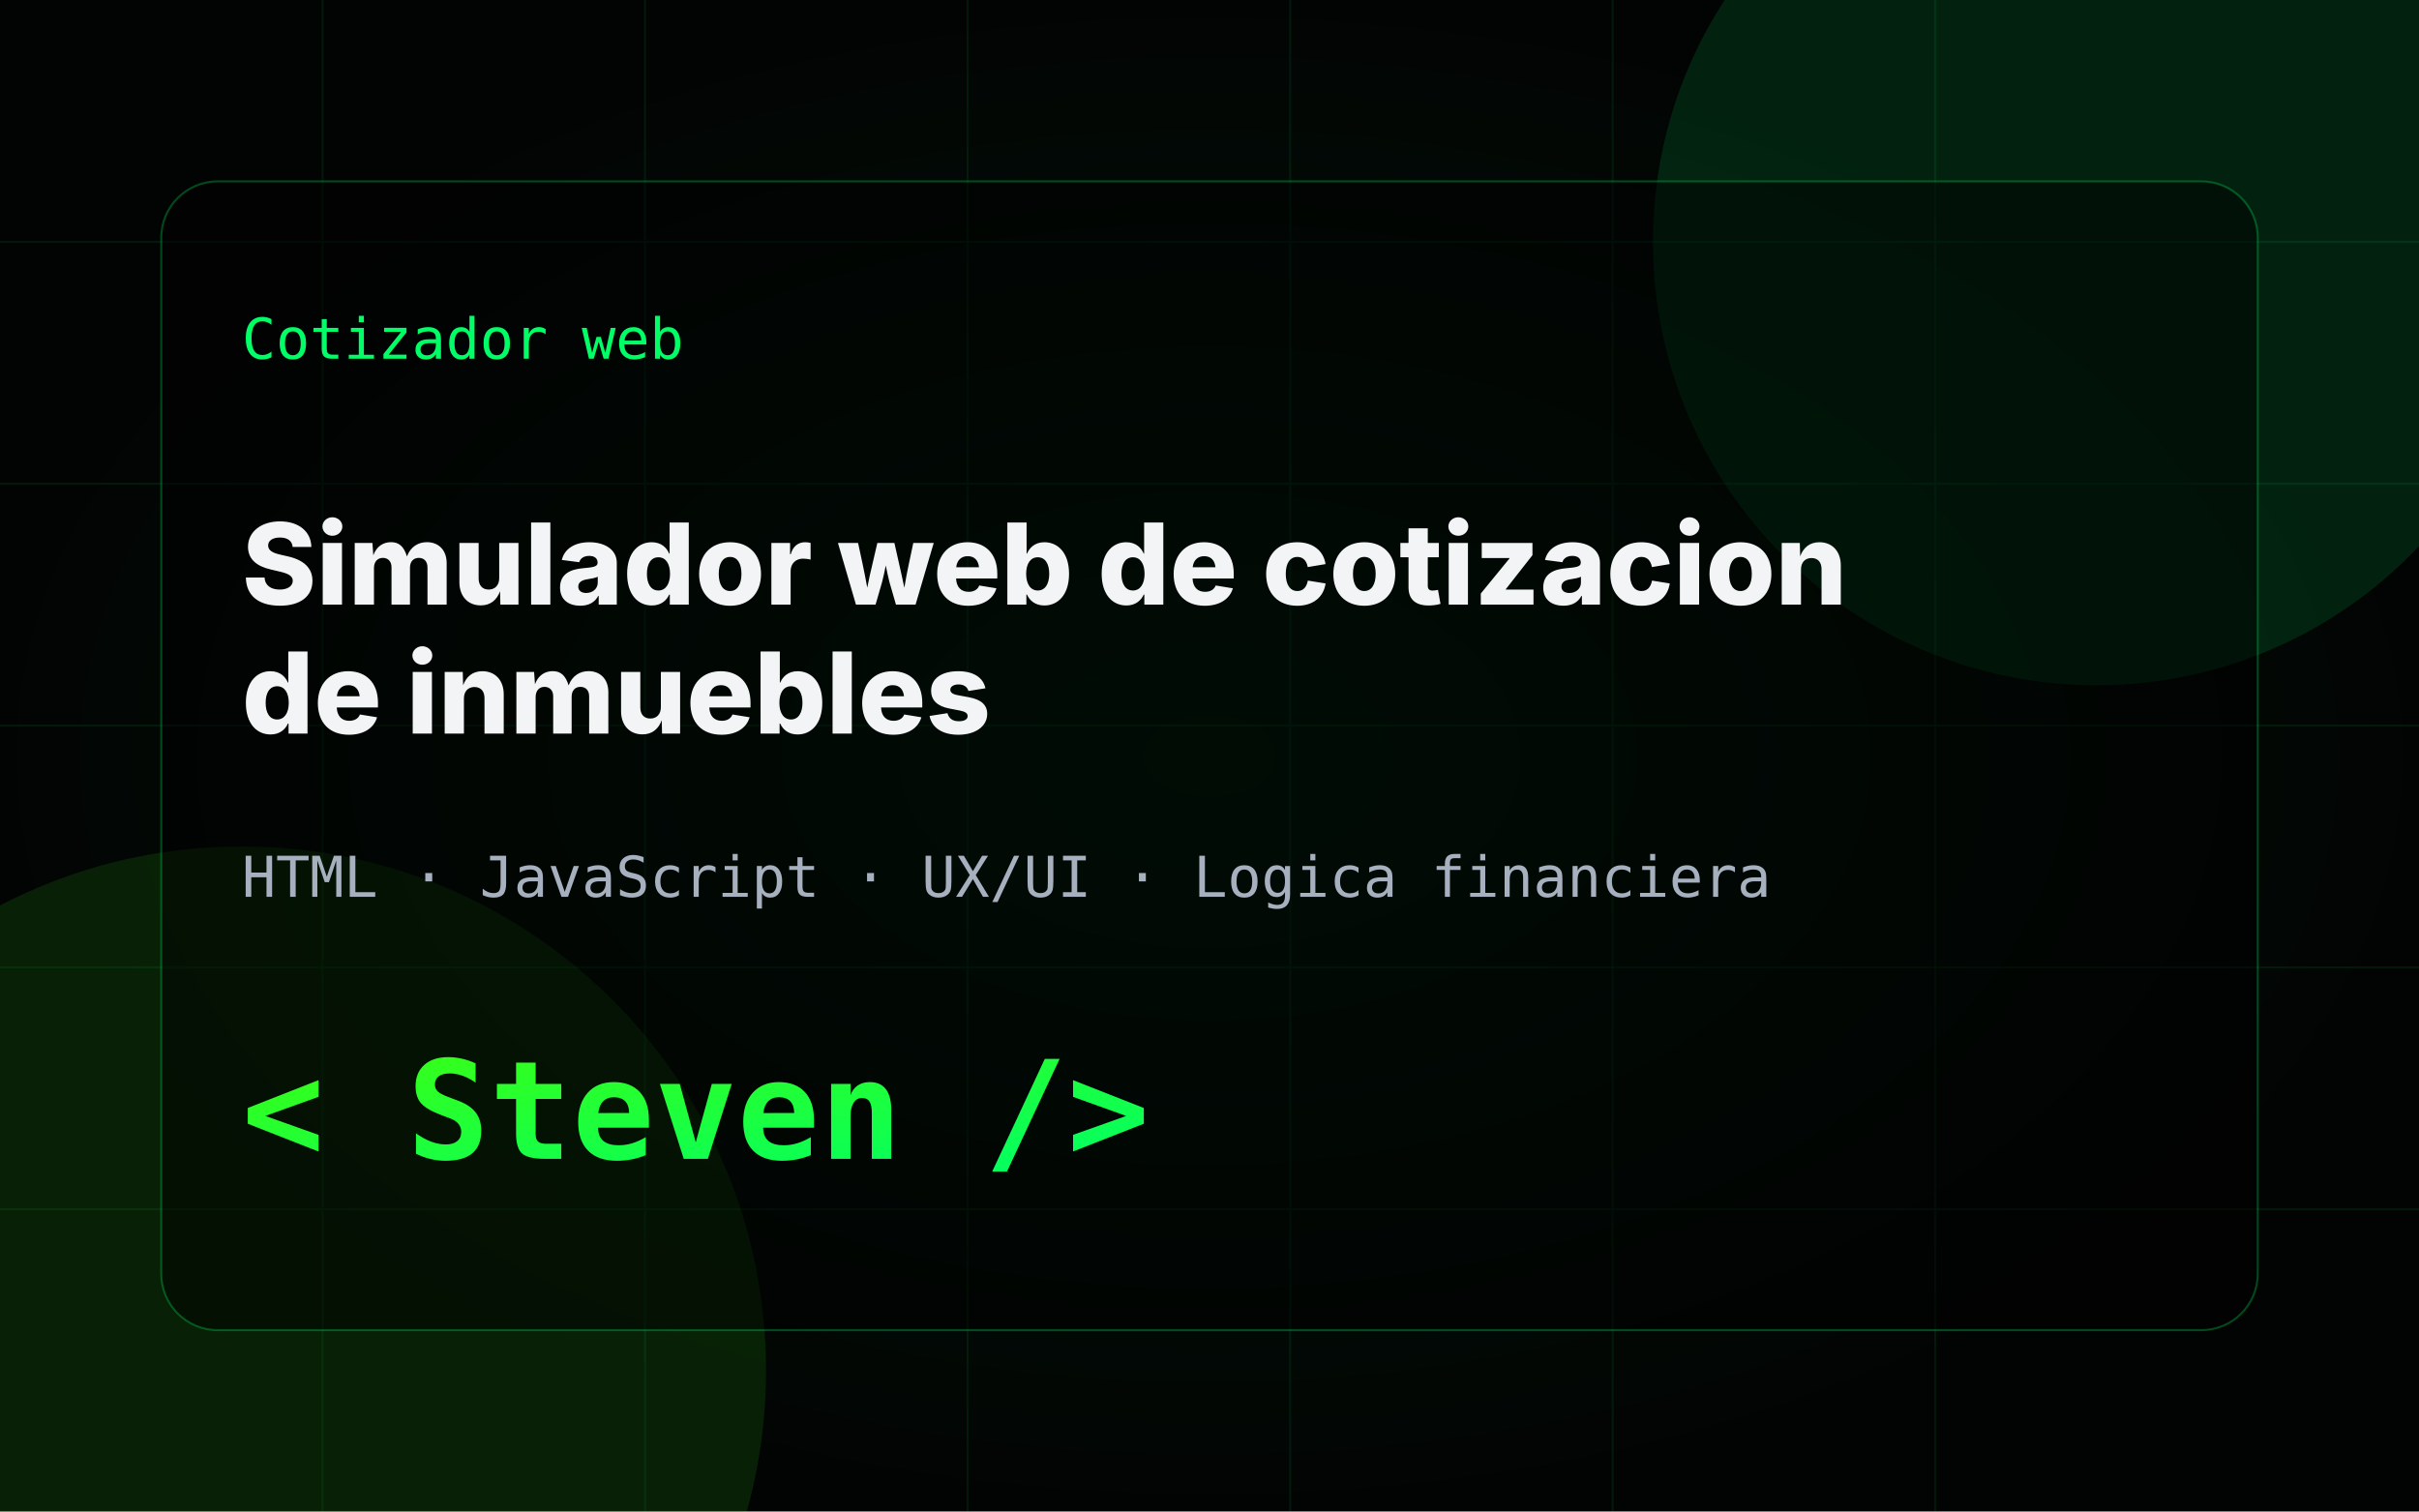
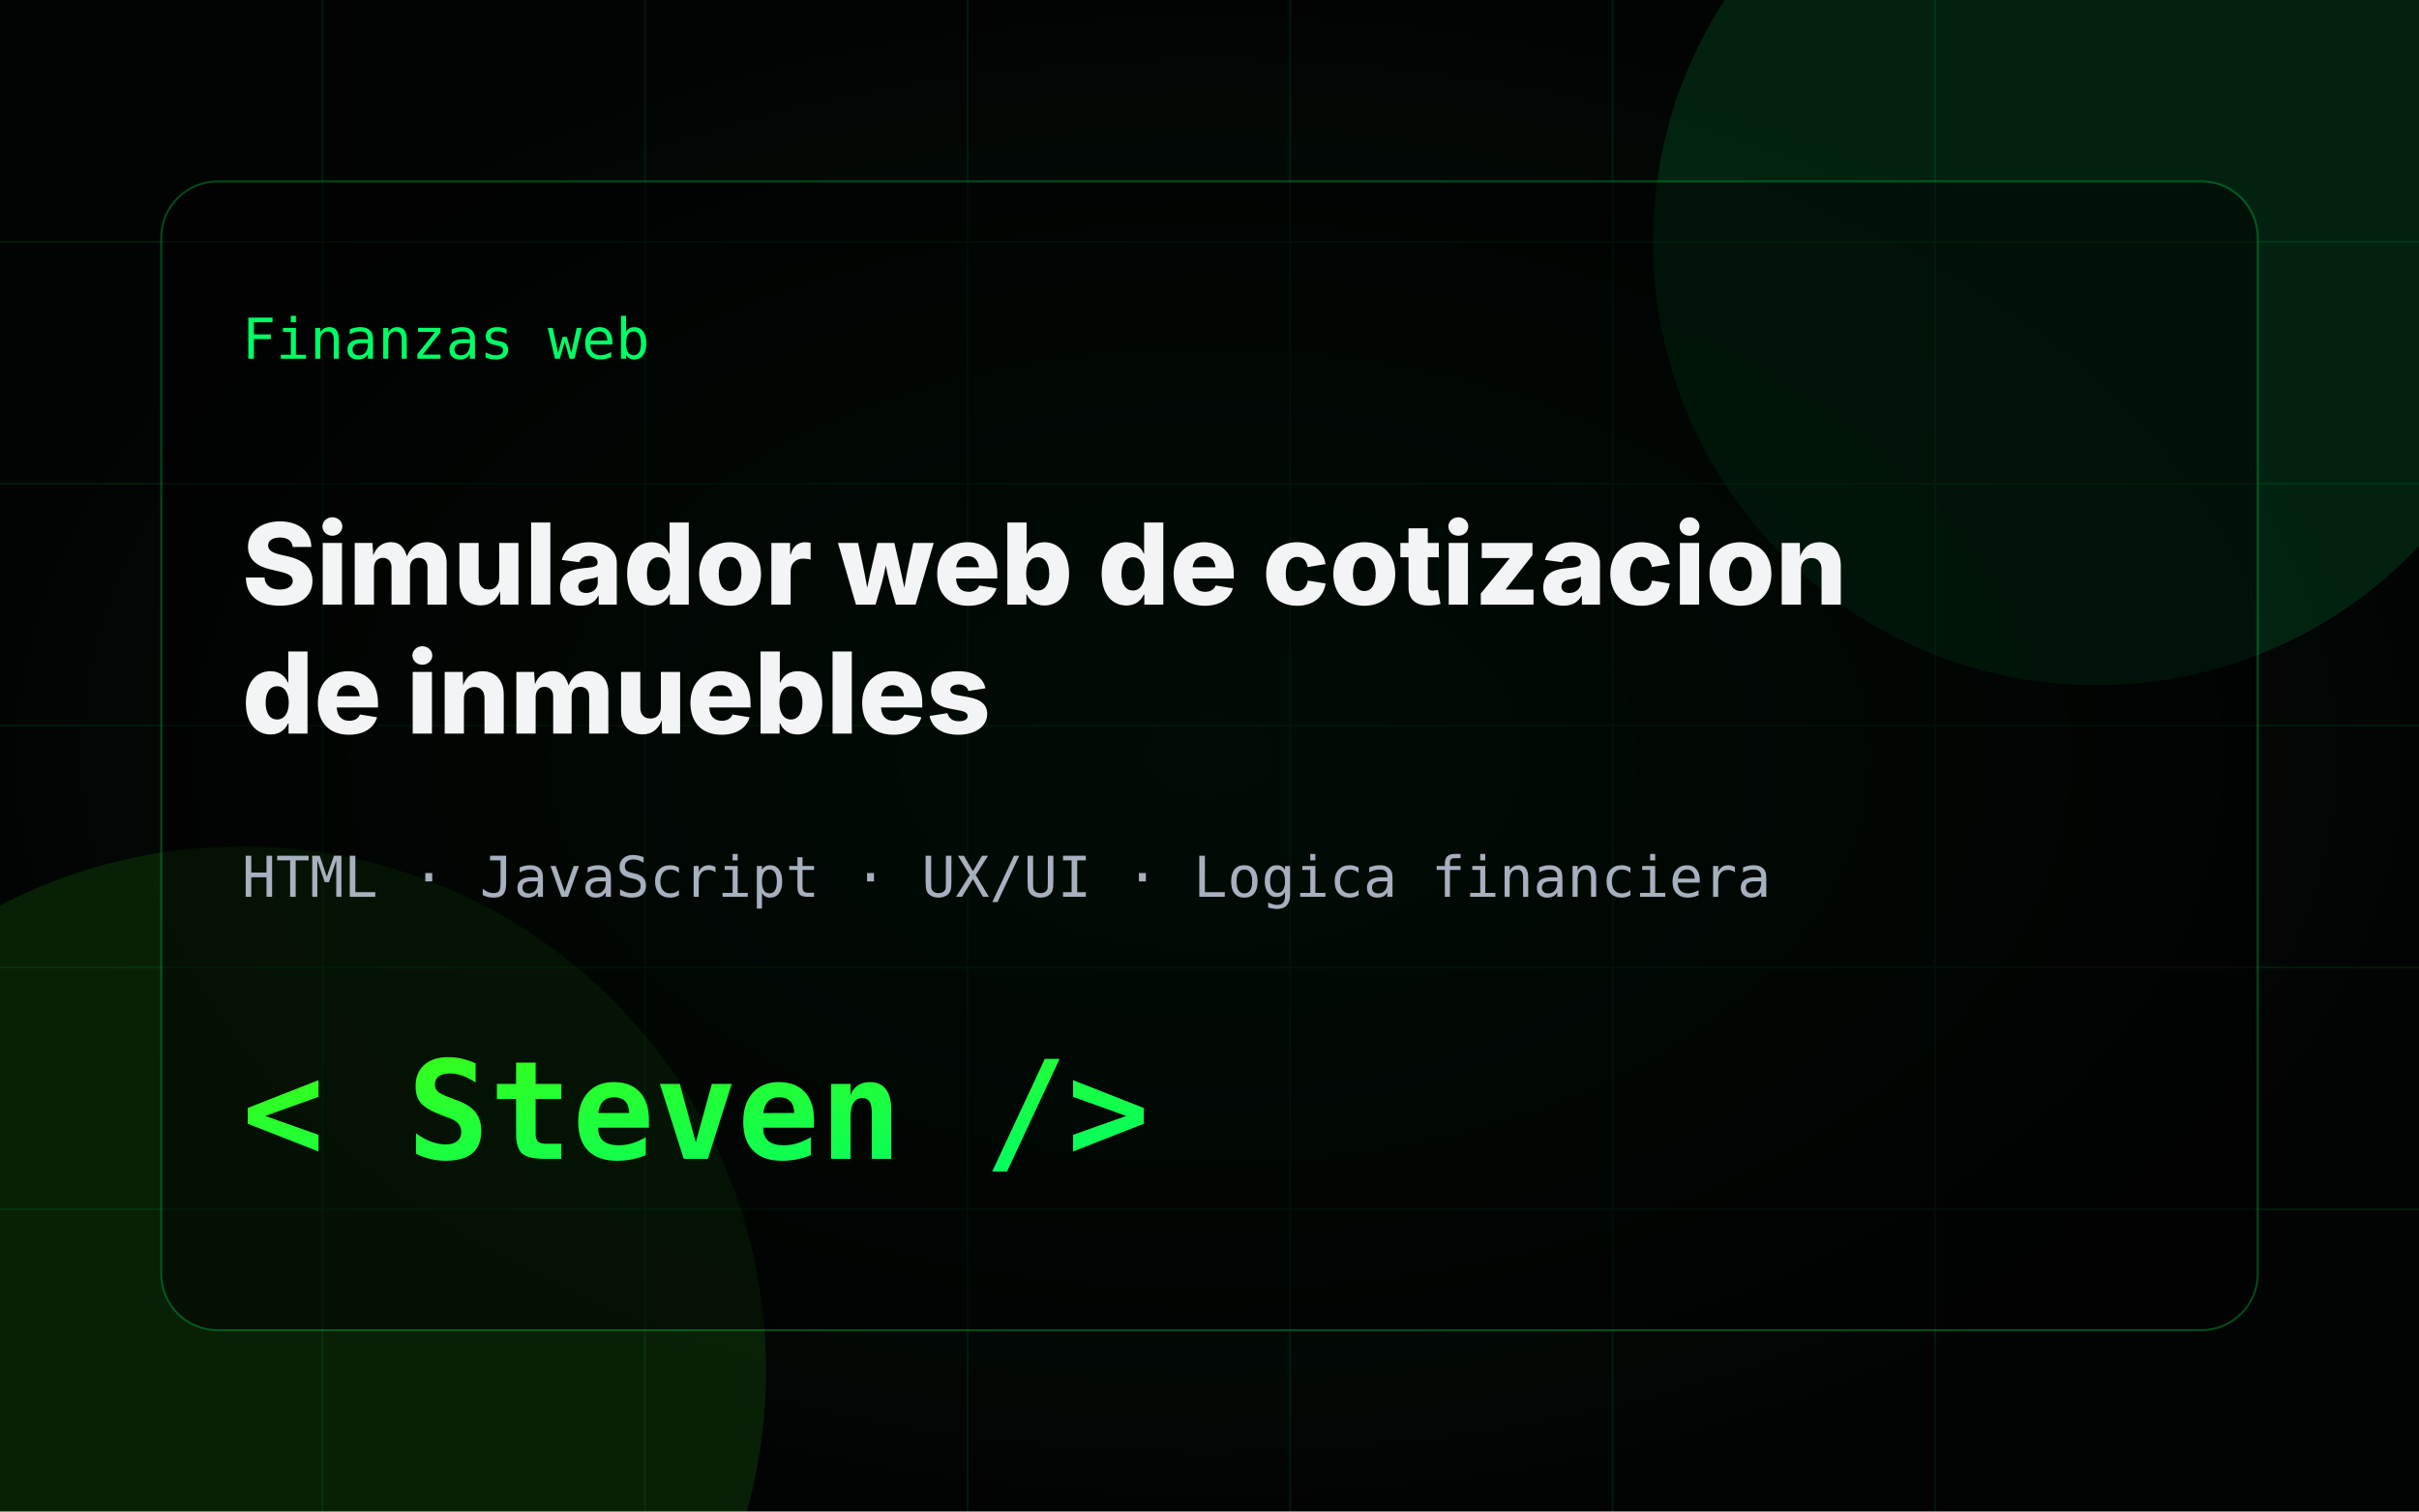
<svg xmlns="http://www.w3.org/2000/svg" width="1200" height="750" viewBox="0 0 1200 750">
  <defs>
    <linearGradient id="g" x1="0" x2="1" y1="0" y2="1">
      <stop stop-color="#39FF14" />
      <stop offset="1" stop-color="#00FF66" />
    </linearGradient>
    <radialGradient id="glow" cx="50%" cy="50%" r="50%">
      <stop stop-color="#00FF66" stop-opacity="0.45" />
      <stop offset="1" stop-color="#00FF66" stop-opacity="0" />
    </radialGradient>
  </defs>
  <rect width="1200" height="750" fill="#020403" />
  <rect width="1200" height="750" fill="url(#glow)" opacity="0.18" />
  <circle cx="1040" cy="120" r="220" fill="#00FF66" opacity="0.12" />
  <circle cx="120" cy="680" r="260" fill="#39FF14" opacity="0.11" />
  <path d="M0 120 H1200 M0 240 H1200 M0 360 H1200 M0 480 H1200 M0 600 H1200 M160 0 V750 M320 0 V750 M480 0 V750 M640 0 V750 M800 0 V750 M960 0 V750" stroke="#00FF66" opacity="0.08" />
  <rect x="80" y="90" width="1040" height="570" rx="28" fill="rgba(0,0,0,0.50)" stroke="#00FF66" stroke-opacity="0.28" />
-   <text x="120" y="178" fill="#00FF66" font-family="JetBrains Mono, Consolas, monospace" font-size="28">Cotizador web</text>
+   <text x="120" y="178" fill="#00FF66" font-family="JetBrains Mono, Consolas, monospace" font-size="28">Finanzas web</text>
  <text x="120" y="300" fill="#F3F4F6" font-family="Inter, Arial, sans-serif" font-size="56" font-weight="800">
    <tspan x="120" dy="0">Simulador web de cotizacion</tspan>
    <tspan x="120" dy="64">de inmuebles</tspan>
  </text>
  <text x="120" y="445" fill="#A7B0BE" font-family="JetBrains Mono, Consolas, monospace" font-size="28">HTML · JavaScript · UX/UI · Logica financiera</text>
  <text x="120" y="575" fill="url(#g)" font-family="JetBrains Mono, Consolas, monospace" font-size="68" font-weight="800">&lt; Steven /&gt;</text>
</svg>
